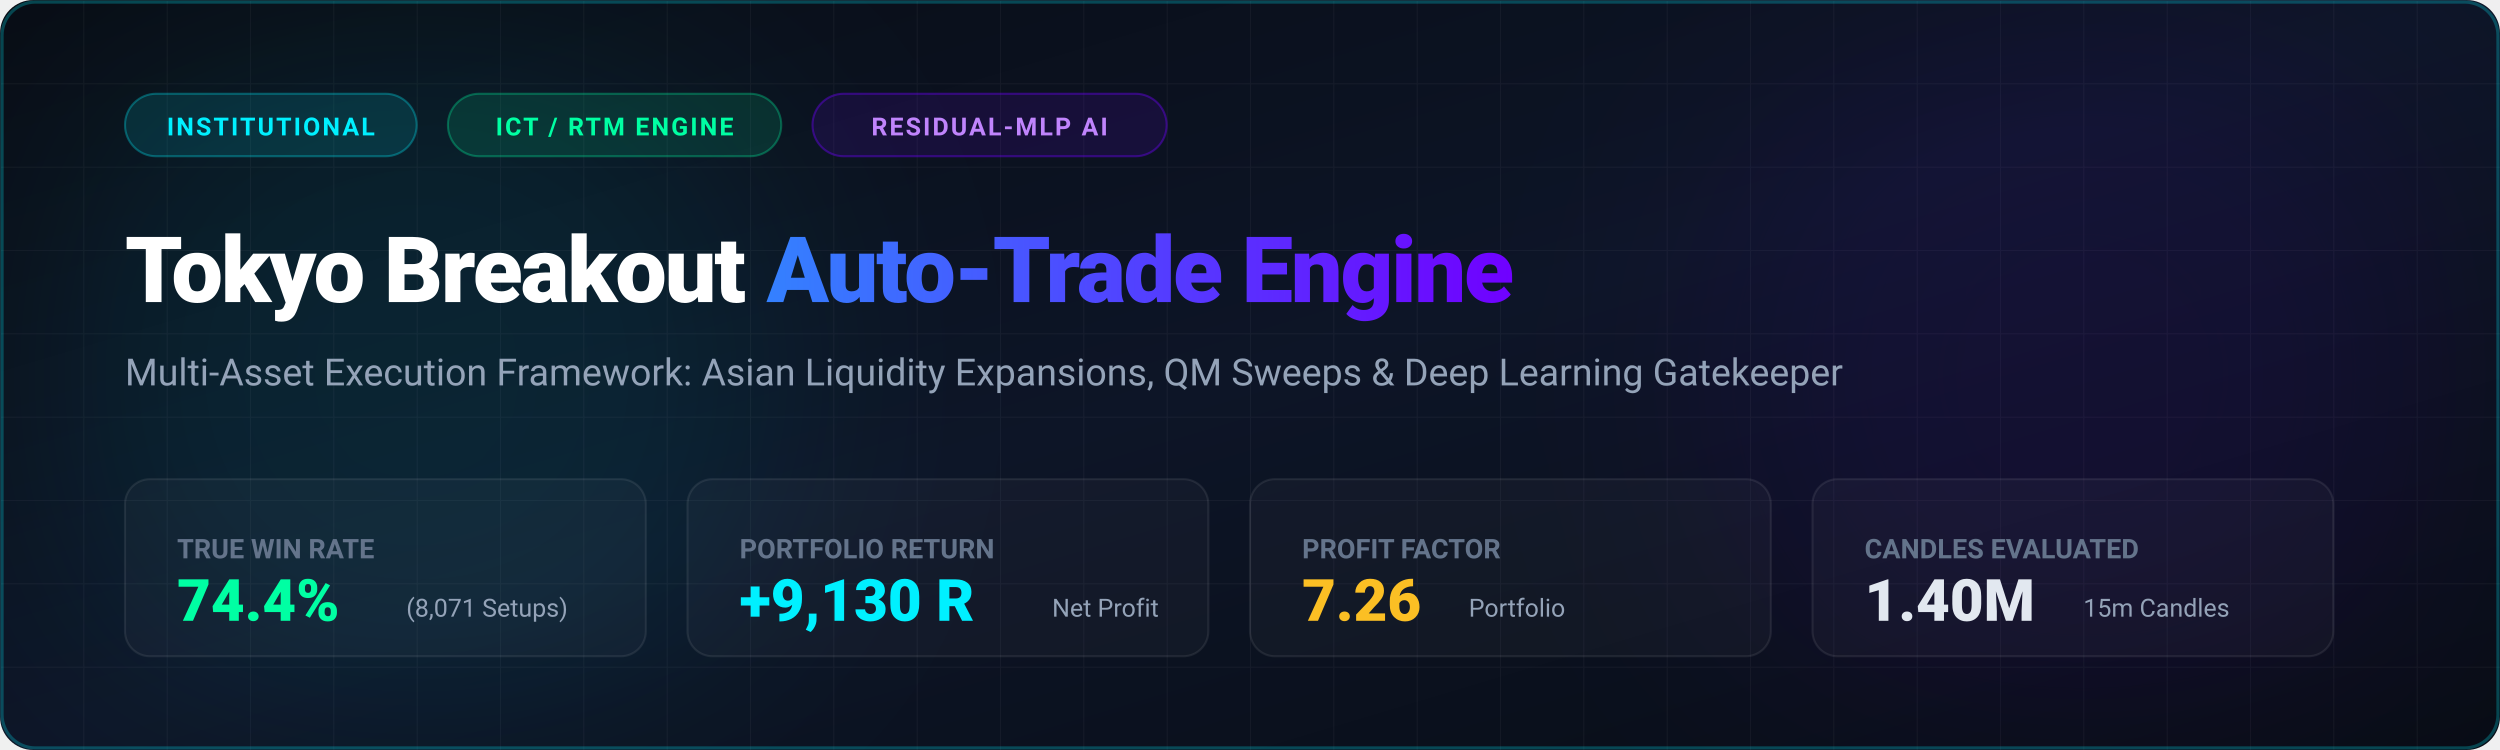
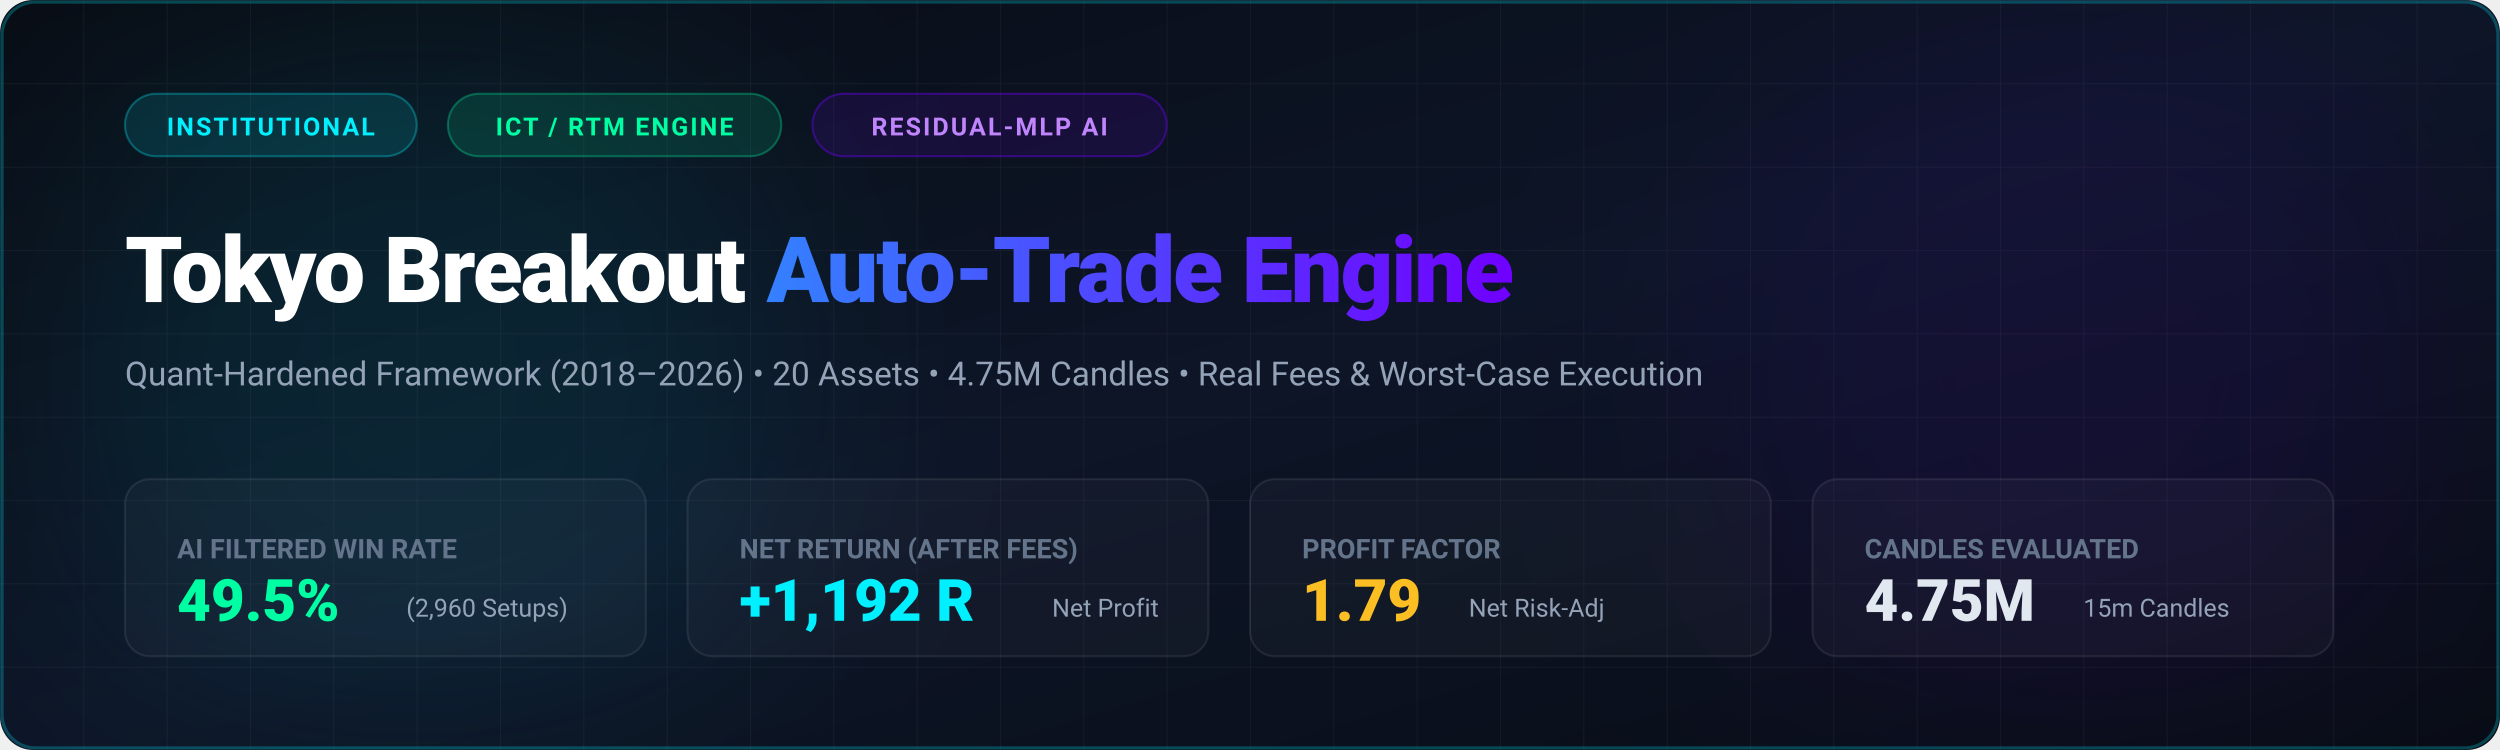
<svg xmlns="http://www.w3.org/2000/svg" viewBox="0 0 1200 360" width="100%" height="100%">
  <defs>
    <linearGradient id="bg-grad" x1="0%" y1="0%" x2="100%" y2="100%">
      <stop offset="0%" stop-color="#080C14" />
      <stop offset="50%" stop-color="#0D1527" />
      <stop offset="100%" stop-color="#080C14" />
    </linearGradient>
    <linearGradient id="accent-cyan" x1="0%" y1="0%" x2="100%" y2="0%">
      <stop offset="0%" stop-color="#00F0FF" />
      <stop offset="100%" stop-color="#7000FF" />
    </linearGradient>
    <pattern id="grid" width="40" height="40" patternUnits="userSpaceOnUse">
      <path d="M 40 0 L 0 0 0 40" fill="none" stroke="rgba(255, 255, 255, 0.04)" stroke-width="1" />
    </pattern>
  </defs>
  <rect width="1200" height="360" fill="url(#bg-grad)" rx="16" />
  <rect width="1200" height="360" fill="url(#grid)" rx="16" />
  <circle cx="200" cy="180" r="180" fill="#00F0FF" opacity="0.08" filter="blur(60px)" />
  <circle cx="1000" cy="180" r="180" fill="#7000FF" opacity="0.08" filter="blur(60px)" />
  <rect width="1198" height="358" x="1" y="1" fill="none" stroke="rgba(0, 240, 255, 0.25)" stroke-width="1.5" rx="16" />
  <g transform="translate(60, 45)">
    <rect width="140" height="30" rx="15" fill="rgba(0, 240, 255, 0.12)" stroke="rgba(0, 240, 255, 0.3)" />
    <text x="70" y="20" fill="#00F0FF" font-family="-apple-system, BlinkMacSystemFont, 'Segoe UI', Roboto, sans-serif" font-size="12" font-weight="700" text-anchor="middle" letter-spacing="1">INSTITUTIONAL</text>
    <rect x="155" width="160" height="30" rx="15" fill="rgba(0, 255, 163, 0.12)" stroke="rgba(0, 255, 163, 0.3)" />
    <text x="235" y="20" fill="#00FFA3" font-family="-apple-system, BlinkMacSystemFont, 'Segoe UI', Roboto, sans-serif" font-size="12" font-weight="700" text-anchor="middle" letter-spacing="1">ICT / RTM ENGINE</text>
    <rect x="330" width="170" height="30" rx="15" fill="rgba(112, 0, 255, 0.12)" stroke="rgba(112, 0, 255, 0.4)" />
    <text x="415" y="20" fill="#C084FC" font-family="-apple-system, BlinkMacSystemFont, 'Segoe UI', Roboto, sans-serif" font-size="12" font-weight="700" text-anchor="middle" letter-spacing="1">RESIDUAL-MLP AI</text>
  </g>
  <text x="60" y="145" fill="#FFFFFF" font-family="-apple-system, BlinkMacSystemFont, 'Segoe UI', Roboto, sans-serif" font-size="44" font-weight="900" letter-spacing="-1">
    Tokyo Breakout <tspan fill="url(#accent-cyan)">Auto-Trade Engine</tspan>
  </text>
-   <text x="60" y="185" fill="#94A3B8" font-family="-apple-system, BlinkMacSystemFont, 'Segoe UI', Roboto, sans-serif" font-size="18" font-weight="400">
-     Multi-Asset Execution Framework: Asian Liquidity Expansions, QM Sweeps &amp; Deep Learning Gatekeeper
+   <text x="60" y="185" fill="#94A3B8" font-family="-apple-system, BlinkMacSystemFont, 'Segoe UI', Roboto, sans-serif" font-size="16" font-weight="400">
+     Quant-Hardened Framework (2018–2026) • 20 Assets • 4.75M Candles • Real Fees &amp; Worst-Case Execution
  </text>
  <g transform="translate(60, 230)">
    <rect width="250" height="85" rx="12" fill="rgba(255, 255, 255, 0.03)" stroke="rgba(255, 255, 255, 0.08)" />
-     <text x="25" y="38" fill="#64748B" font-family="-apple-system, BlinkMacSystemFont, 'Segoe UI', Roboto, sans-serif" font-size="13" font-weight="600">TRUE WIN RATE</text>
-     <text x="25" y="68" fill="#00FFA3" font-family="-apple-system, BlinkMacSystemFont, 'Segoe UI', Roboto, sans-serif" font-size="28" font-weight="800">74.4%</text>
-     <text x="135" y="66" fill="#94A3B8" font-family="-apple-system, BlinkMacSystemFont, 'Segoe UI', Roboto, sans-serif" font-size="12">(8,071 Setups)</text>
+     <text x="25" y="38" fill="#64748B" font-family="-apple-system, BlinkMacSystemFont, 'Segoe UI', Roboto, sans-serif" font-size="13" font-weight="600">AI FILTERED WIN RATE</text>
+     <text x="25" y="68" fill="#00FFA3" font-family="-apple-system, BlinkMacSystemFont, 'Segoe UI', Roboto, sans-serif" font-size="28" font-weight="800">49.5%</text>
+     <text x="135" y="66" fill="#94A3B8" font-family="-apple-system, BlinkMacSystemFont, 'Segoe UI', Roboto, sans-serif" font-size="12">(2,960 Setups)</text>
    <rect x="270" width="250" height="85" rx="12" fill="rgba(255, 255, 255, 0.03)" stroke="rgba(255, 255, 255, 0.08)" />
-     <text x="295" y="38" fill="#64748B" font-family="-apple-system, BlinkMacSystemFont, 'Segoe UI', Roboto, sans-serif" font-size="13" font-weight="600">PORTFOLIO RETURN</text>
-     <text x="295" y="68" fill="#00F0FF" font-family="-apple-system, BlinkMacSystemFont, 'Segoe UI', Roboto, sans-serif" font-size="28" font-weight="800">+9,130 R</text>
+     <text x="295" y="38" fill="#64748B" font-family="-apple-system, BlinkMacSystemFont, 'Segoe UI', Roboto, sans-serif" font-size="13" font-weight="600">NET RETURN (AFTER FEES)</text>
+     <text x="295" y="68" fill="#00F0FF" font-family="-apple-system, BlinkMacSystemFont, 'Segoe UI', Roboto, sans-serif" font-size="28" font-weight="800">+1,192 R</text>
    <text x="445" y="66" fill="#94A3B8" font-family="-apple-system, BlinkMacSystemFont, 'Segoe UI', Roboto, sans-serif" font-size="12">Net Profit</text>
    <rect x="540" width="250" height="85" rx="12" fill="rgba(255, 255, 255, 0.03)" stroke="rgba(255, 255, 255, 0.08)" />
    <text x="565" y="38" fill="#64748B" font-family="-apple-system, BlinkMacSystemFont, 'Segoe UI', Roboto, sans-serif" font-size="13" font-weight="600">PROFIT FACTOR</text>
-     <text x="565" y="68" fill="#FBBF24" font-family="-apple-system, BlinkMacSystemFont, 'Segoe UI', Roboto, sans-serif" font-size="28" font-weight="800">7.26</text>
-     <text x="645" y="66" fill="#94A3B8" font-family="-apple-system, BlinkMacSystemFont, 'Segoe UI', Roboto, sans-serif" font-size="12">Portfolio</text>
+     <text x="565" y="68" fill="#FBBF24" font-family="-apple-system, BlinkMacSystemFont, 'Segoe UI', Roboto, sans-serif" font-size="28" font-weight="800">1.79</text>
+     <text x="645" y="66" fill="#94A3B8" font-family="-apple-system, BlinkMacSystemFont, 'Segoe UI', Roboto, sans-serif" font-size="12">Net Risk-Adj</text>
    <rect x="810" width="250" height="85" rx="12" fill="rgba(255, 255, 255, 0.03)" stroke="rgba(255, 255, 255, 0.08)" />
    <text x="835" y="38" fill="#64748B" font-family="-apple-system, BlinkMacSystemFont, 'Segoe UI', Roboto, sans-serif" font-size="13" font-weight="600">CANDLES EVALUATED</text>
-     <text x="835" y="68" fill="#E2E8F0" font-family="-apple-system, BlinkMacSystemFont, 'Segoe UI', Roboto, sans-serif" font-size="28" font-weight="800">1.40M</text>
+     <text x="835" y="68" fill="#E2E8F0" font-family="-apple-system, BlinkMacSystemFont, 'Segoe UI', Roboto, sans-serif" font-size="28" font-weight="800">4.75M</text>
    <text x="940" y="66" fill="#94A3B8" font-family="-apple-system, BlinkMacSystemFont, 'Segoe UI', Roboto, sans-serif" font-size="12">15m Candles</text>
  </g>
</svg>
